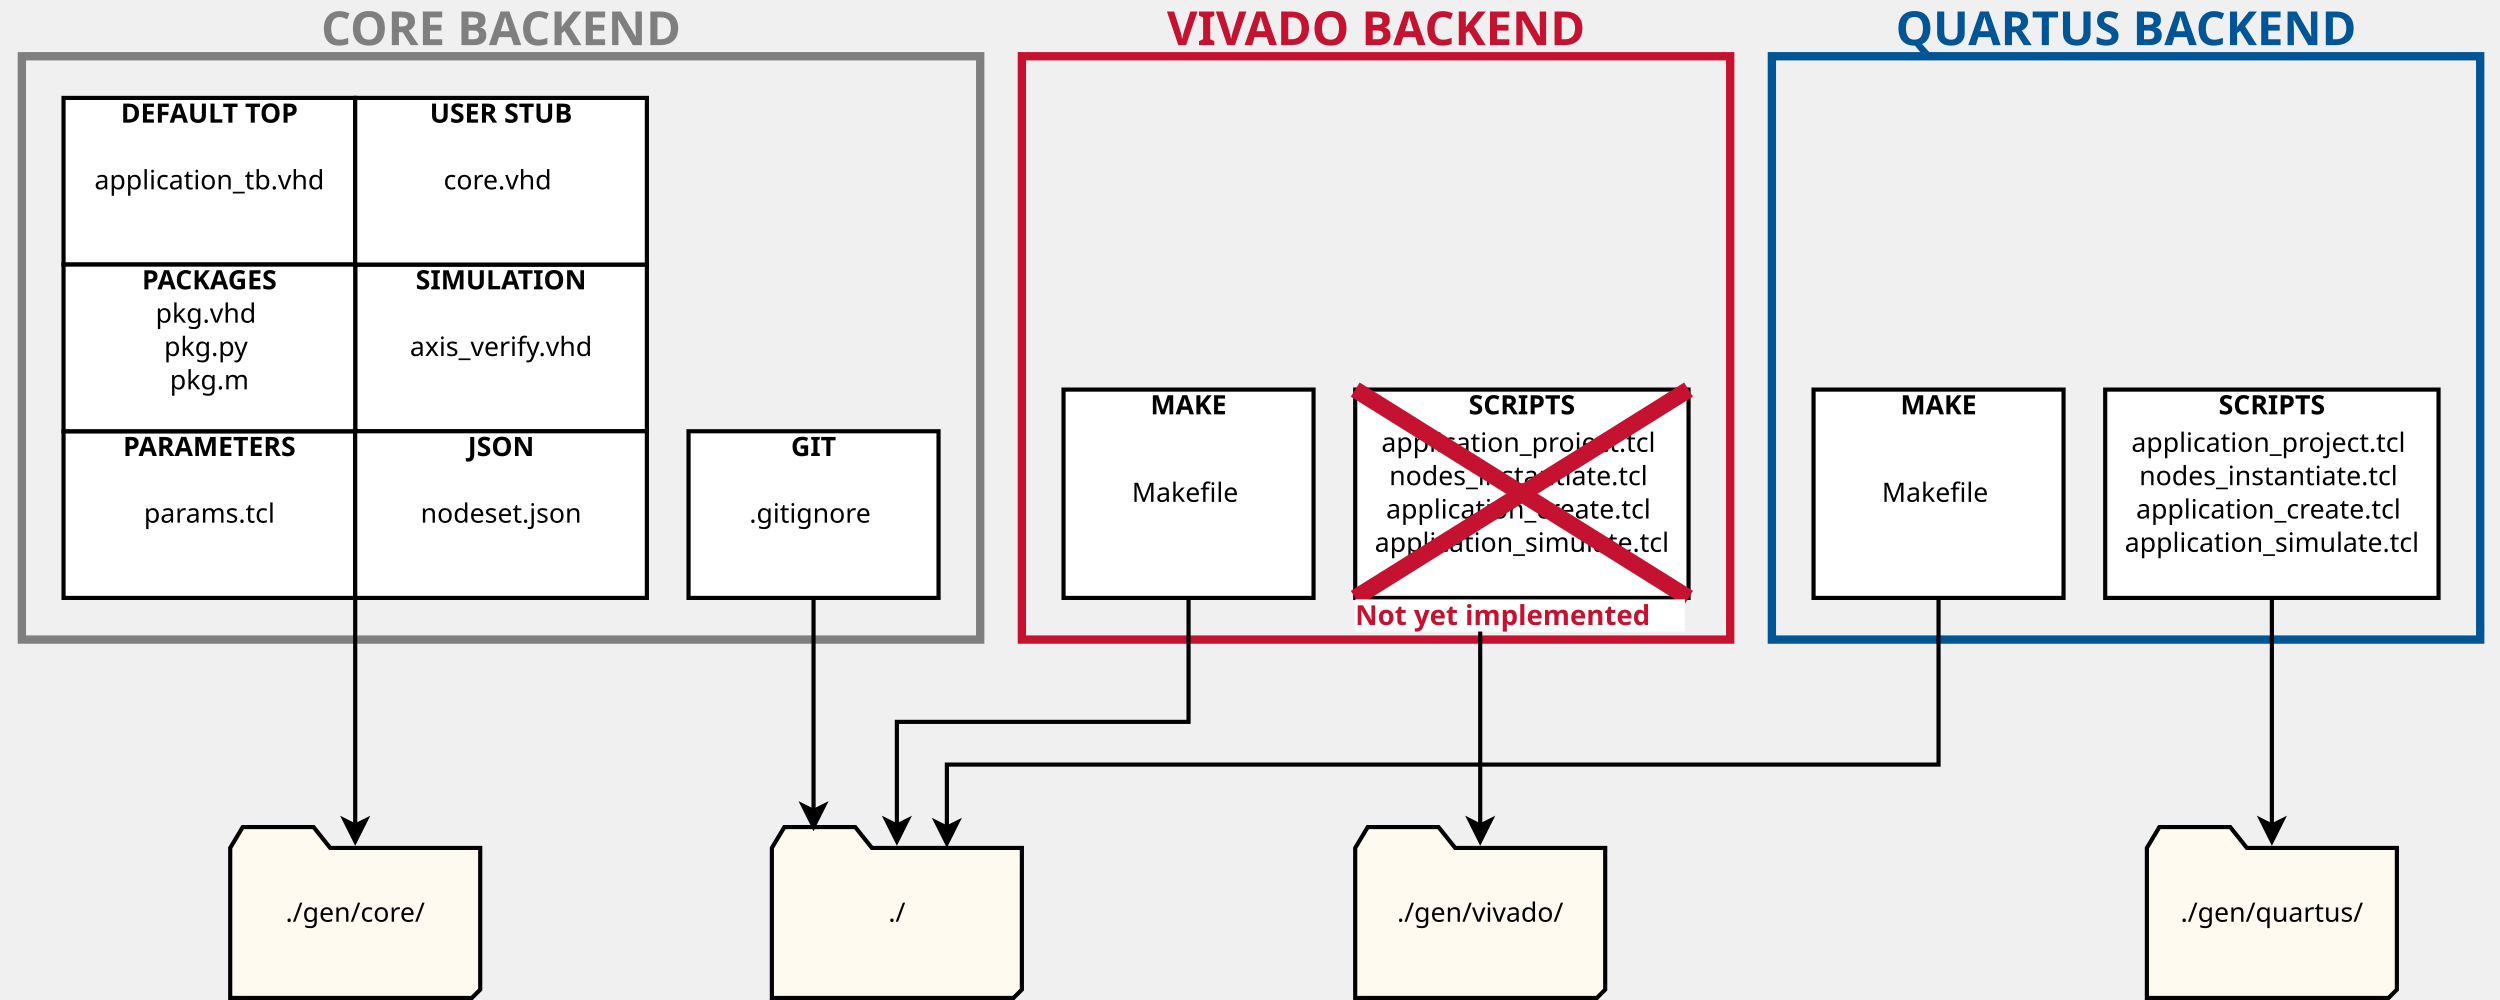
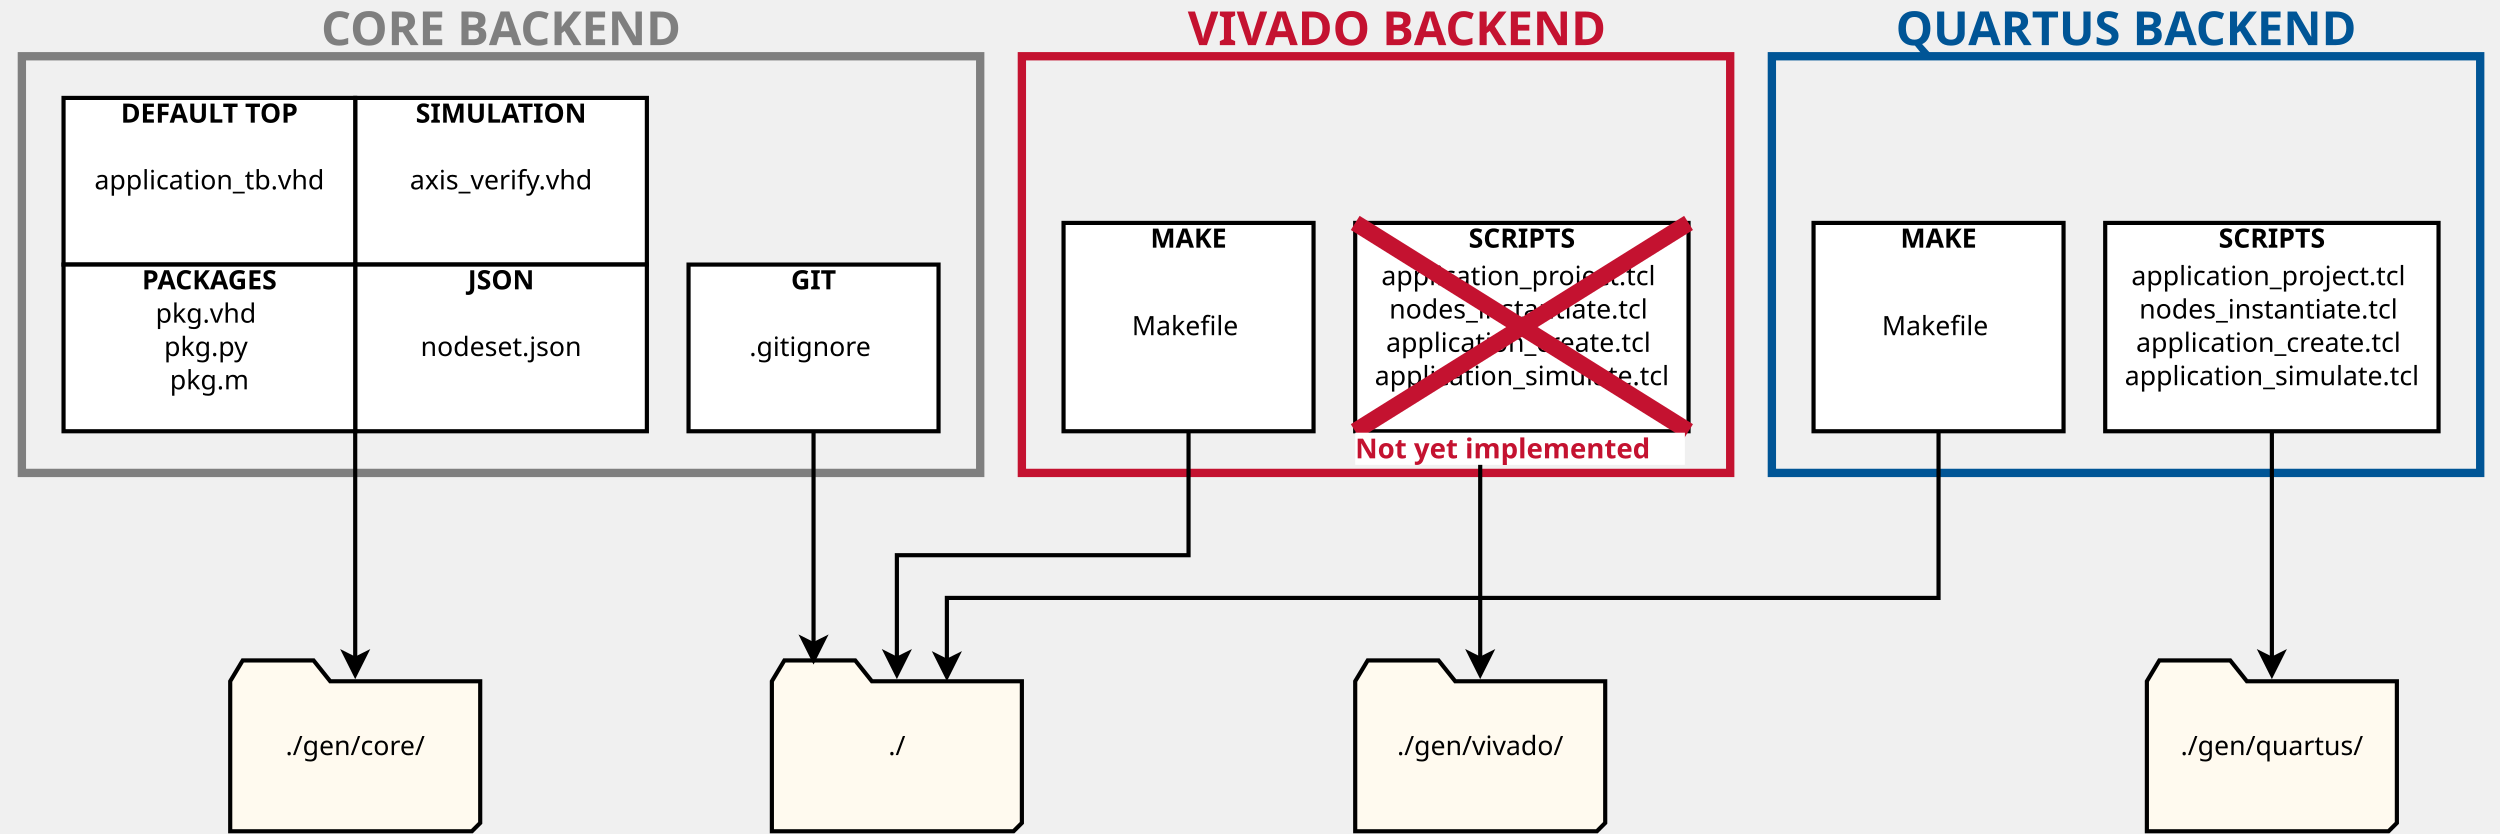
- <svg xmlns="http://www.w3.org/2000/svg" width="60cm" height="24cm" viewBox="-423 -987 1185 480">
+ <svg xmlns="http://www.w3.org/2000/svg" width="60cm" height="20cm" viewBox="-423 -907 1185 400">
  <g id="Background">
-     <rect style="fill: none; stroke-opacity: 1; stroke-width: 4; stroke: #c41230" x="60" y="-960" width="340" height="280" rx="0" ry="0" />
+     <rect style="fill: none; stroke-opacity: 1; stroke-width: 4; stroke: #c41230" x="60" y="-880" width="340" height="200" rx="0" ry="0" />
    <g>
      <rect style="fill: #ffffff; fill-opacity: 1; stroke-opacity: 1; stroke-width: 2; stroke: #000000" x="220" y="-800" width="160" height="100" rx="0" ry="0" />
      <text font-size="12.8" style="fill: #000000; fill-opacity: 1; stroke: none;text-anchor:middle;font-family:sans-serif;font-style:normal;font-weight:normal" x="300" y="-770.119">
        <tspan x="300" y="-770.119">application_project.tcl</tspan>
        <tspan x="300" y="-754.119">nodes_instantiate.tcl</tspan>
        <tspan x="300" y="-738.119">application_create.tcl</tspan>
        <tspan x="300" y="-722.119">application_simulate.tcl</tspan>
      </text>
    </g>
-     <rect style="fill: none; stroke-opacity: 1; stroke-width: 4; stroke: #7f7f7f" x="-420" y="-960" width="460" height="280" rx="0" ry="0" />
+     <rect style="fill: none; stroke-opacity: 1; stroke-width: 4; stroke: #7f7f7f" x="-420" y="-880" width="460" height="200" rx="0" ry="0" />
    <polygon style="fill: #fffaef; fill-opacity: 1; stroke-opacity: 1; stroke-width: 2; stroke: #000000" fill-rule="evenodd" points="220,-580 226,-590 260,-590 268,-580 340,-580 340,-512 336,-508 220,-508 " />
    <text font-size="12.8" style="fill: #000000; fill-opacity: 1; stroke: none;text-anchor:middle;font-family:sans-serif;font-style:normal;font-weight:normal" x="280" y="-544.569">
      <tspan x="280" y="-544.569">./gen/vivado/</tspan>
    </text>
    <polygon style="fill: #fffaef; fill-opacity: 1; stroke-opacity: 1; stroke-width: 2; stroke: #000000" fill-rule="evenodd" points="-320,-580 -314,-590 -280,-590 -272,-580 -200,-580 -200,-512 -204,-508 -320,-508 " />
    <text font-size="12.8" style="fill: #000000; fill-opacity: 1; stroke: none;text-anchor:middle;font-family:sans-serif;font-style:normal;font-weight:normal" x="-260" y="-544.569">
      <tspan x="-260" y="-544.569">./gen/core/</tspan>
    </text>
    <polygon style="fill: #fffaef; fill-opacity: 1; stroke-opacity: 1; stroke-width: 2; stroke: #000000" fill-rule="evenodd" points="-60,-580 -54,-590 -20,-590 -12,-580 60,-580 60,-512 56,-508 -60,-508 " />
    <text font-size="12.8" style="fill: #000000; fill-opacity: 1; stroke: none;text-anchor:middle;font-family:sans-serif;font-style:normal;font-weight:normal" x="0" y="-544.569">
      <tspan x="0" y="-544.569">./</tspan>
    </text>
    <g>
      <line style="fill: none; stroke-opacity: 1; stroke-width: 2; stroke: #000000" x1="280" y1="-700" x2="280" y2="-590.744" />
      <polygon style="fill: #000000; fill-opacity: 1; stroke-opacity: 1; stroke-width: 2; stroke: #000000" fill-rule="evenodd" points="280,-583.244 275,-593.244 280,-590.744 285,-593.244 " />
    </g>
    <g>
      <line style="fill: none; stroke-opacity: 1; stroke-width: 2; stroke: #000000" x1="-260" y1="-711.428" x2="-260" y2="-590.718" />
      <polygon style="fill: #000000; fill-opacity: 1; stroke-opacity: 1; stroke-width: 2; stroke: #000000" fill-rule="evenodd" points="-260,-583.218 -265,-593.218 -260,-590.718 -255,-593.218 " />
    </g>
-     <text font-size="22.578" style="fill: #7f7f7f; fill-opacity: 1; stroke: none;text-anchor:middle;font-family:sans-serif;font-style:normal;font-weight:700" x="-190" y="-965.325">
-       <tspan x="-190" y="-965.325">CORE BACKEND</tspan>
+     <text font-size="22.578" style="fill: #7f7f7f; fill-opacity: 1; stroke: none;text-anchor:middle;font-family:sans-serif;font-style:normal;font-weight:700" x="-190" y="-885.325">
+       <tspan x="-190" y="-885.325">CORE BACKEND</tspan>
    </text>
-     <text font-size="22.578" style="fill: #c41230; fill-opacity: 1; stroke: none;text-anchor:middle;font-family:sans-serif;font-style:normal;font-weight:700" x="230" y="-965.325">
-       <tspan x="230" y="-965.325">VIVADO BACKEND</tspan>
+     <text font-size="22.578" style="fill: #c41230; fill-opacity: 1; stroke: none;text-anchor:middle;font-family:sans-serif;font-style:normal;font-weight:700" x="240" y="-885.325">
+       <tspan x="240" y="-885.325">VIVADO BACKEND</tspan>
    </text>
-     <rect style="fill: none; stroke-opacity: 1; stroke-width: 4; stroke: #005596" x="420" y="-960" width="340" height="280" rx="0" ry="0" />
-     <text font-size="22.578" style="fill: #005596; fill-opacity: 1; stroke: none;text-anchor:middle;font-family:sans-serif;font-style:normal;font-weight:700" x="590" y="-965.325">
-       <tspan x="590" y="-965.325">QUARTUS BACKEND</tspan>
+     <rect style="fill: none; stroke-opacity: 1; stroke-width: 4; stroke: #005596" x="420" y="-880" width="340" height="200" rx="0" ry="0" />
+     <text font-size="22.578" style="fill: #005596; fill-opacity: 1; stroke: none;text-anchor:middle;font-family:sans-serif;font-style:normal;font-weight:700" x="590" y="-885.325">
+       <tspan x="590" y="-885.325">QUARTUS BACKEND</tspan>
    </text>
    <g>
      <rect style="fill: #ffffff; fill-opacity: 1; stroke-opacity: 1; stroke-width: 2; stroke: #000000" x="440" y="-800" width="120" height="100" rx="0" ry="0" />
      <text font-size="12.8" style="fill: #000000; fill-opacity: 1; stroke: none;text-anchor:middle;font-family:sans-serif;font-style:normal;font-weight:normal" x="500" y="-762.119">
        <tspan x="500" y="-762.119" />
        <tspan x="500" y="-746.119">Makefile</tspan>
        <tspan x="500" y="-730.119" />
      </text>
    </g>
    <g>
      <rect style="fill: #ffffff; fill-opacity: 1; stroke-opacity: 1; stroke-width: 2; stroke: #000000" x="580" y="-800" width="160" height="100" rx="0" ry="0" />
      <text font-size="12.8" style="fill: #000000; fill-opacity: 1; stroke: none;text-anchor:middle;font-family:sans-serif;font-style:normal;font-weight:normal" x="660" y="-770.119">
        <tspan x="660" y="-770.119">application_project.tcl</tspan>
        <tspan x="660" y="-754.119">nodes_instantiate.tcl</tspan>
        <tspan x="660" y="-738.119">application_create.tcl</tspan>
        <tspan x="660" y="-722.119">application_simulate.tcl</tspan>
      </text>
    </g>
    <g>
      <rect style="fill: #ffffff; fill-opacity: 1; stroke-opacity: 1; stroke-width: 2; stroke: #000000" x="80" y="-800" width="120" height="100" rx="0" ry="0" />
      <text font-size="12.8" style="fill: #000000; fill-opacity: 1; stroke: none;text-anchor:middle;font-family:sans-serif;font-style:normal;font-weight:normal" x="140" y="-762.119">
        <tspan x="140" y="-762.119" />
        <tspan x="140" y="-746.119">Makefile</tspan>
        <tspan x="140" y="-730.119" />
      </text>
    </g>
    <polygon style="fill: #fffaef; fill-opacity: 1; stroke-opacity: 1; stroke-width: 2; stroke: #000000" fill-rule="evenodd" points="600,-580 606,-590 640,-590 648,-580 720,-580 720,-512 716,-508 600,-508 " />
    <text font-size="12.8" style="fill: #000000; fill-opacity: 1; stroke: none;text-anchor:middle;font-family:sans-serif;font-style:normal;font-weight:normal" x="660" y="-544.569">
      <tspan x="660" y="-544.569">./gen/quartus/</tspan>
    </text>
    <g>
      <line style="fill: none; stroke-opacity: 1; stroke-width: 2; stroke: #000000" x1="660" y1="-700" x2="660" y2="-590.744" />
      <polygon style="fill: #000000; fill-opacity: 1; stroke-opacity: 1; stroke-width: 2; stroke: #000000" fill-rule="evenodd" points="660,-583.244 655,-593.244 660,-590.744 665,-593.244 " />
    </g>
    <g>
      <polyline style="fill: none; stroke-opacity: 1; stroke-width: 2; stroke: #000000" points="500,-700 500,-620 24,-620 24,-589.736 " />
      <polygon style="fill: #000000; fill-opacity: 1; stroke-opacity: 1; stroke-width: 2; stroke: #000000" fill-rule="evenodd" points="24,-582.236 19,-592.236 24,-589.736 29,-592.236 " />
    </g>
    <g>
      <polyline style="fill: none; stroke-opacity: 1; stroke-width: 2; stroke: #000000" points="140,-700 140,-640.501 0,-640.501 0,-590.739 " />
      <polygon style="fill: #000000; fill-opacity: 1; stroke-opacity: 1; stroke-width: 2; stroke: #000000" fill-rule="evenodd" points="0,-583.239 -5,-593.239 0,-590.739 5,-593.239 " />
    </g>
    <g>
      <rect style="fill: #ffffff; fill-opacity: 1; stroke-opacity: 1; stroke-width: 2; stroke: #000000" x="-100" y="-780" width="120" height="80" rx="0" ry="0" />
      <text font-size="12.8" style="fill: #000000; fill-opacity: 1; stroke: none;text-anchor:middle;font-family:sans-serif;font-style:normal;font-weight:normal" x="-40" y="-752.119">
        <tspan x="-40" y="-752.119" />
        <tspan x="-40" y="-736.119">.gitignore</tspan>
        <tspan x="-40" y="-720.119" />
      </text>
    </g>
    <g>
-       <rect style="fill: #ffffff; fill-opacity: 1; stroke-opacity: 1; stroke-width: 2; stroke: #000000" x="-400" y="-780" width="140" height="80" rx="0" ry="0" />
-       <text font-size="12.8" style="fill: #000000; fill-opacity: 1; stroke: none;text-anchor:middle;font-family:sans-serif;font-style:normal;font-weight:normal" x="-330" y="-736.119">
-         <tspan x="-330" y="-736.119">params.tcl</tspan>
-       </text>
-     </g>
-     <g>
      <rect style="fill: #ffffff; fill-opacity: 1; stroke-opacity: 1; stroke-width: 2; stroke: #000000" x="-260" y="-860" width="140" height="80" rx="0" ry="0" />
      <text font-size="12.8" style="fill: #000000; fill-opacity: 1; stroke: none;text-anchor:middle;font-family:sans-serif;font-style:normal;font-weight:normal" x="-190" y="-816.119">
        <tspan x="-190" y="-816.119">axis_verify.vhd</tspan>
      </text>
    </g>
    <g>
-       <rect style="fill: #ffffff; fill-opacity: 1; stroke-opacity: 1; stroke-width: 2; stroke: #000000" x="-400" y="-940" width="140" height="80" rx="0" ry="0" />
-       <text font-size="12.8" style="fill: #000000; fill-opacity: 1; stroke: none;text-anchor:middle;font-family:sans-serif;font-style:normal;font-weight:normal" x="-330" y="-896.119">
-         <tspan x="-330" y="-896.119">application_tb.vhd</tspan>
+       <rect style="fill: #ffffff; fill-opacity: 1; stroke-opacity: 1; stroke-width: 2; stroke: #000000" x="-400" y="-860" width="140" height="80" rx="0" ry="0" />
+       <text font-size="12.8" style="fill: #000000; fill-opacity: 1; stroke: none;text-anchor:middle;font-family:sans-serif;font-style:normal;font-weight:normal" x="-330" y="-816.119">
+         <tspan x="-330" y="-816.119">application_tb.vhd</tspan>
      </text>
    </g>
    <g>
      <rect style="fill: #ffffff; fill-opacity: 1; stroke-opacity: 1; stroke-width: 2; stroke: #000000" x="-260" y="-780" width="140" height="80" rx="0" ry="0" />
      <text font-size="12.8" style="fill: #000000; fill-opacity: 1; stroke: none;text-anchor:middle;font-family:sans-serif;font-style:normal;font-weight:normal" x="-190" y="-736.119">
        <tspan x="-190" y="-736.119">nodeset.json</tspan>
      </text>
    </g>
    <g>
      <line style="fill: none; stroke-opacity: 1; stroke-width: 2; stroke: #000000" x1="-40" y1="-700" x2="-40" y2="-597.736" />
      <polygon style="fill: #000000; fill-opacity: 1; stroke-opacity: 1; stroke-width: 2; stroke: #000000" fill-rule="evenodd" points="-40,-590.236 -45,-600.236 -40,-597.736 -35,-600.236 " />
    </g>
    <g>
-       <rect style="fill: #ffffff; fill-opacity: 1; stroke-opacity: 1; stroke-width: 2; stroke: #000000" x="-400" y="-860" width="140" height="80" rx="0" ry="0" />
-       <text font-size="12.8" style="fill: #000000; fill-opacity: 1; stroke: none;text-anchor:middle;font-family:sans-serif;font-style:normal;font-weight:normal" x="-330" y="-832.119">
-         <tspan x="-330" y="-832.119">pkg.vhd</tspan>
-         <tspan x="-330" y="-816.119">pkg.py</tspan>
-         <tspan x="-330" y="-800.119">pkg.m</tspan>
+       <rect style="fill: #ffffff; fill-opacity: 1; stroke-opacity: 1; stroke-width: 2; stroke: #000000" x="-400" y="-780" width="140" height="80" rx="0" ry="0" />
+       <text font-size="12.8" style="fill: #000000; fill-opacity: 1; stroke: none;text-anchor:middle;font-family:sans-serif;font-style:normal;font-weight:normal" x="-330" y="-752.119">
+         <tspan x="-330" y="-752.119">pkg.vhd</tspan>
+         <tspan x="-330" y="-736.119">pkg.py</tspan>
+         <tspan x="-330" y="-720.119">pkg.m</tspan>
      </text>
    </g>
-     <text font-size="12.8" style="fill: #000000; fill-opacity: 1; stroke: none;text-anchor:middle;font-family:sans-serif;font-style:normal;font-weight:700" x="-330" y="-928.119">
-       <tspan x="-330" y="-928.119">DEFAULT TOP</tspan>
+     <text font-size="12.8" style="fill: #000000; fill-opacity: 1; stroke: none;text-anchor:middle;font-family:sans-serif;font-style:normal;font-weight:700" x="-330" y="-848.119">
+       <tspan x="-330" y="-848.119">DEFAULT TOP</tspan>
    </text>
    <text font-size="12.8" style="fill: #000000; fill-opacity: 1; stroke: none;text-anchor:middle;font-family:sans-serif;font-style:normal;font-weight:700" x="-40" y="-768.119">
      <tspan x="-40" y="-768.119">GIT</tspan>
-     </text>
-     <text font-size="12.8" style="fill: #000000; fill-opacity: 1; stroke: none;text-anchor:middle;font-family:sans-serif;font-style:normal;font-weight:700" x="-330" y="-768.119">
-       <tspan x="-330" y="-768.119">PARAMETERS</tspan>
    </text>
    <text font-size="12.8" style="fill: #000000; fill-opacity: 1; stroke: none;text-anchor:middle;font-family:sans-serif;font-style:normal;font-weight:700" x="-190" y="-848.119">
      <tspan x="-190" y="-848.119">SIMULATION</tspan>
    </text>
    <text font-size="12.8" style="fill: #000000; fill-opacity: 1; stroke: none;text-anchor:middle;font-family:sans-serif;font-style:normal;font-weight:700" x="-190" y="-768.119">
      <tspan x="-190" y="-768.119">JSON</tspan>
    </text>
-     <text font-size="12.8" style="fill: #000000; fill-opacity: 1; stroke: none;text-anchor:middle;font-family:sans-serif;font-style:normal;font-weight:700" x="-330" y="-848.119">
-       <tspan x="-330" y="-848.119">PACKAGES</tspan>
+     <text font-size="12.8" style="fill: #000000; fill-opacity: 1; stroke: none;text-anchor:middle;font-family:sans-serif;font-style:normal;font-weight:700" x="-330" y="-768.119">
+       <tspan x="-330" y="-768.119">PACKAGES</tspan>
    </text>
    <text font-size="12.8" style="fill: #000000; fill-opacity: 1; stroke: none;text-anchor:middle;font-family:sans-serif;font-style:normal;font-weight:700" x="140" y="-788.119">
      <tspan x="140" y="-788.119">MAKE</tspan>
    </text>
    <text font-size="12.8" style="fill: #000000; fill-opacity: 1; stroke: none;text-anchor:middle;font-family:sans-serif;font-style:normal;font-weight:700" x="660" y="-788.119">
      <tspan x="660" y="-788.119">SCRIPTS</tspan>
    </text>
    <text font-size="12.8" style="fill: #000000; fill-opacity: 1; stroke: none;text-anchor:middle;font-family:sans-serif;font-style:normal;font-weight:700" x="500" y="-788.119">
      <tspan x="500" y="-788.119">MAKE</tspan>
-     </text>
-     <g>
-       <rect style="fill: #ffffff; fill-opacity: 1; stroke-opacity: 1; stroke-width: 2; stroke: #000000" x="-260" y="-940" width="140" height="80" rx="0" ry="0" />
-       <text font-size="12.8" style="fill: #000000; fill-opacity: 1; stroke: none;text-anchor:middle;font-family:sans-serif;font-style:normal;font-weight:normal" x="-190" y="-912.119">
-         <tspan x="-190" y="-912.119" />
-         <tspan x="-190" y="-896.119">core.vhd</tspan>
-         <tspan x="-190" y="-880.119" />
-       </text>
-     </g>
-     <text font-size="12.8" style="fill: #000000; fill-opacity: 1; stroke: none;text-anchor:middle;font-family:sans-serif;font-style:normal;font-weight:700" x="-190" y="-928.119">
-       <tspan x="-190" y="-928.119">USER STUB</tspan>
    </text>
    <line style="fill: none; stroke-opacity: 1; stroke-width: 8; stroke: #c41230" x1="220" y1="-800" x2="380" y2="-700" />
    <text font-size="12.8" style="fill: #000000; fill-opacity: 1; stroke: none;text-anchor:middle;font-family:sans-serif;font-style:normal;font-weight:700" x="300" y="-788.119">
      <tspan x="300" y="-788.119">SCRIPTS</tspan>
    </text>
    <line style="fill: none; stroke-opacity: 1; stroke-width: 8; stroke: #c41230" x1="220" y1="-700" x2="380" y2="-800" />
    <g>
      <rect style="fill: #ffffff; fill-opacity: 1; stroke: none" x="220" y="-699.302" width="158.25" height="15.428" />
      <text font-size="13.253" style="fill: #c41230; fill-opacity: 1; stroke: none;text-anchor:start;font-family:sans-serif;font-style:normal;font-weight:700" x="220" y="-687">
        <tspan x="220" y="-687">Not yet implemented</tspan>
      </text>
    </g>
  </g>
</svg>
